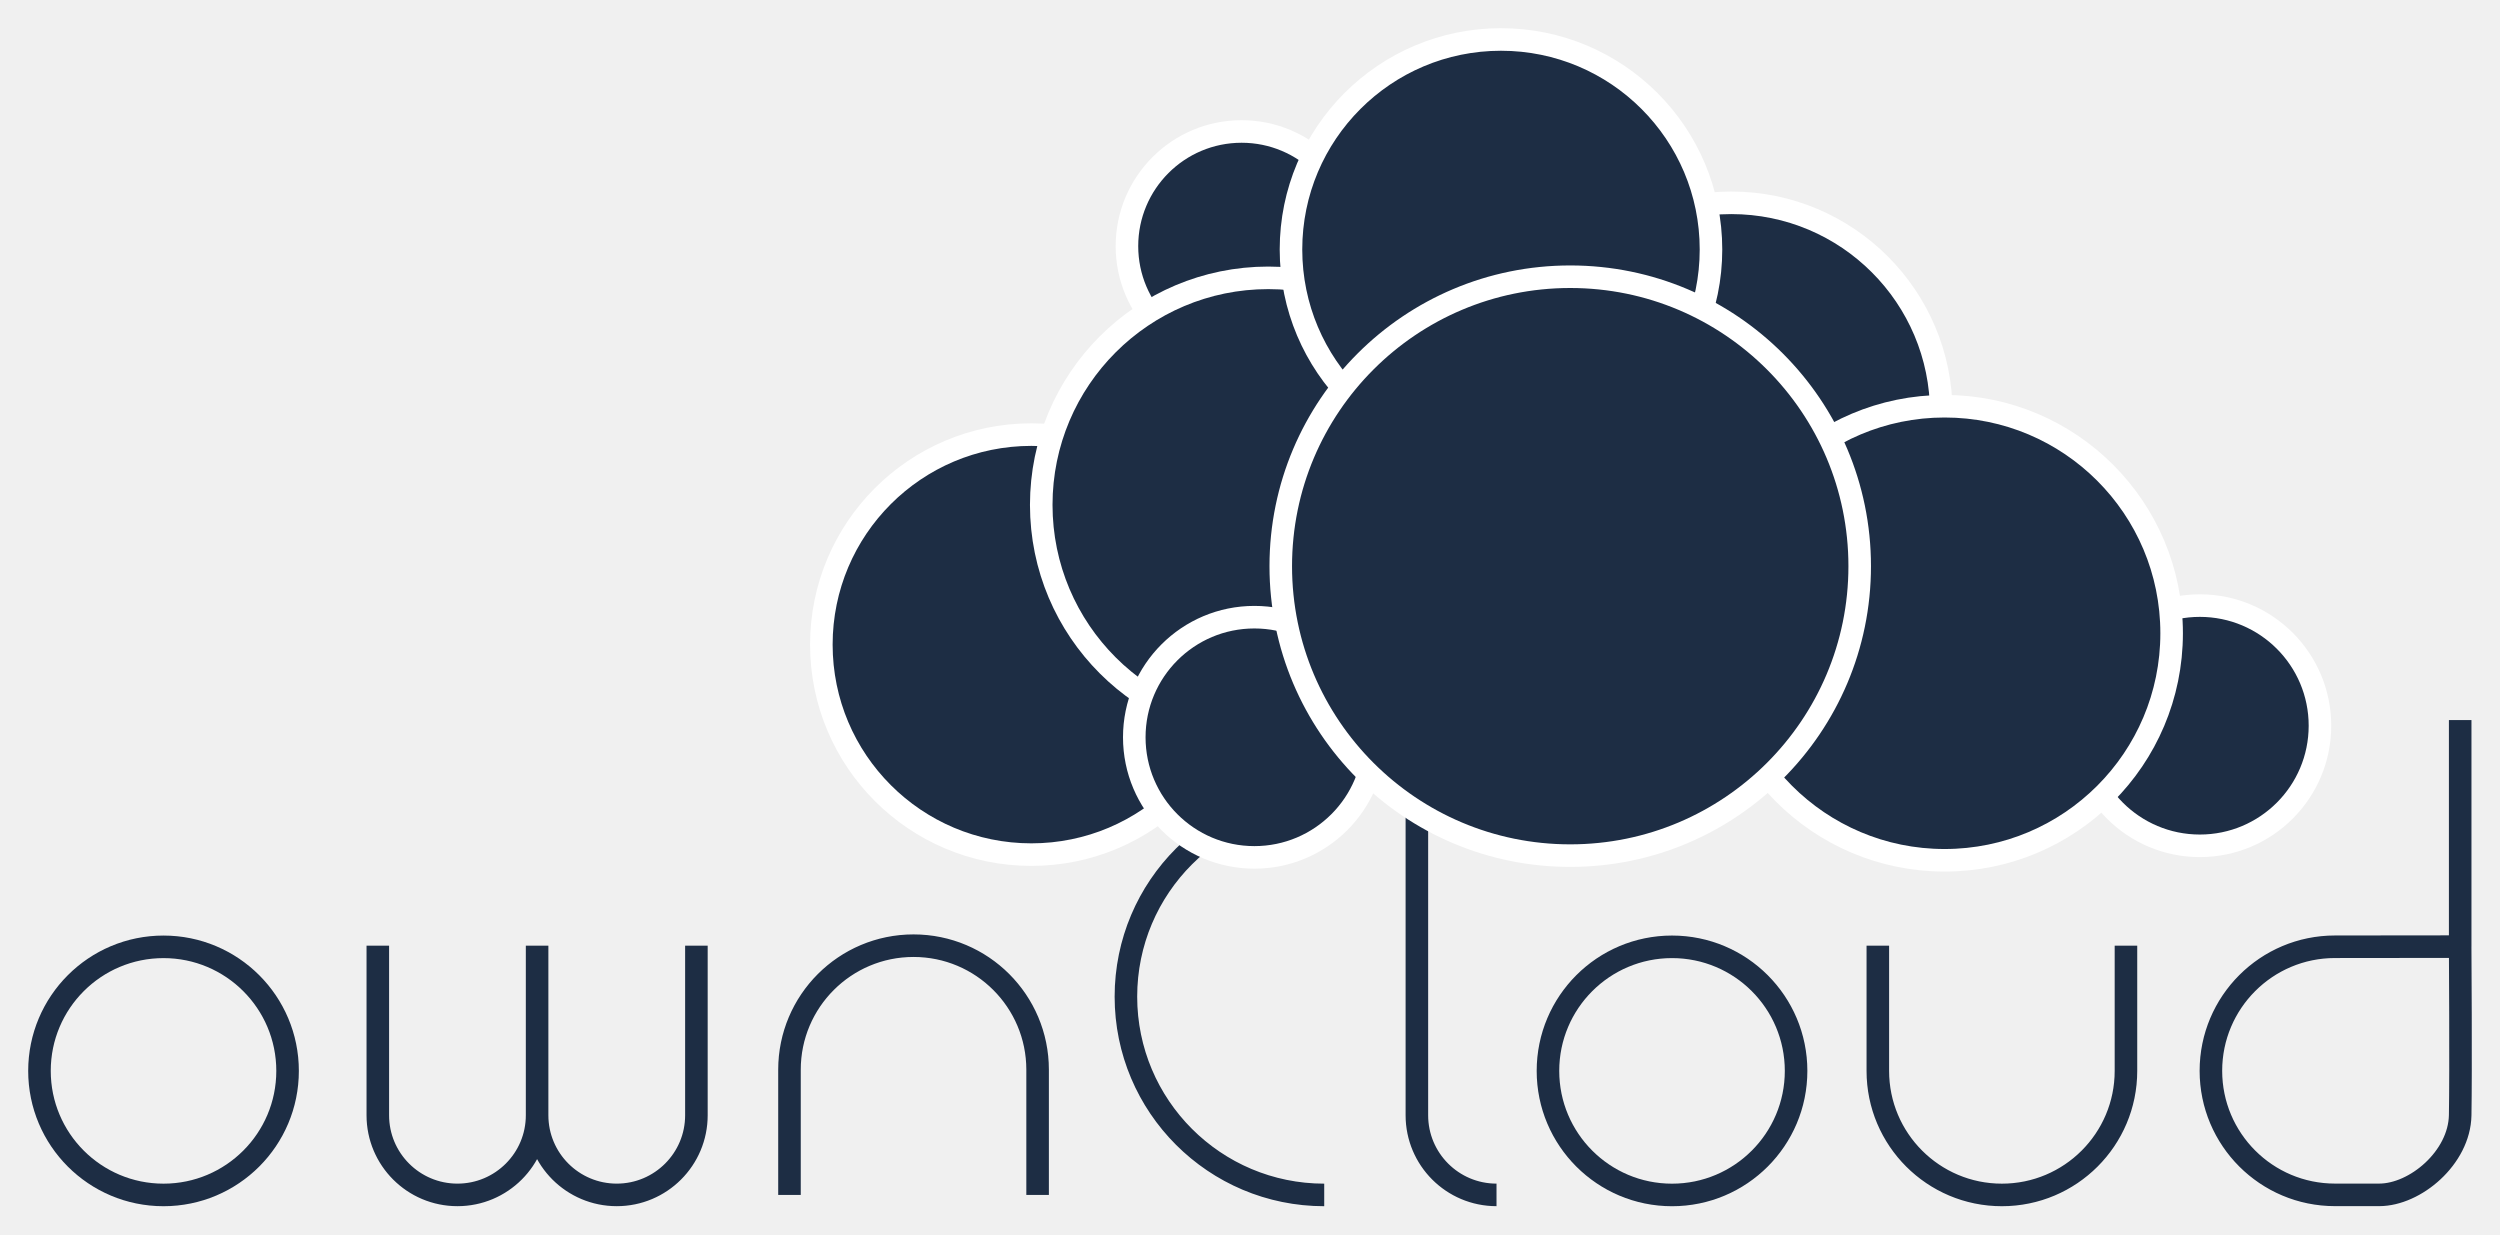
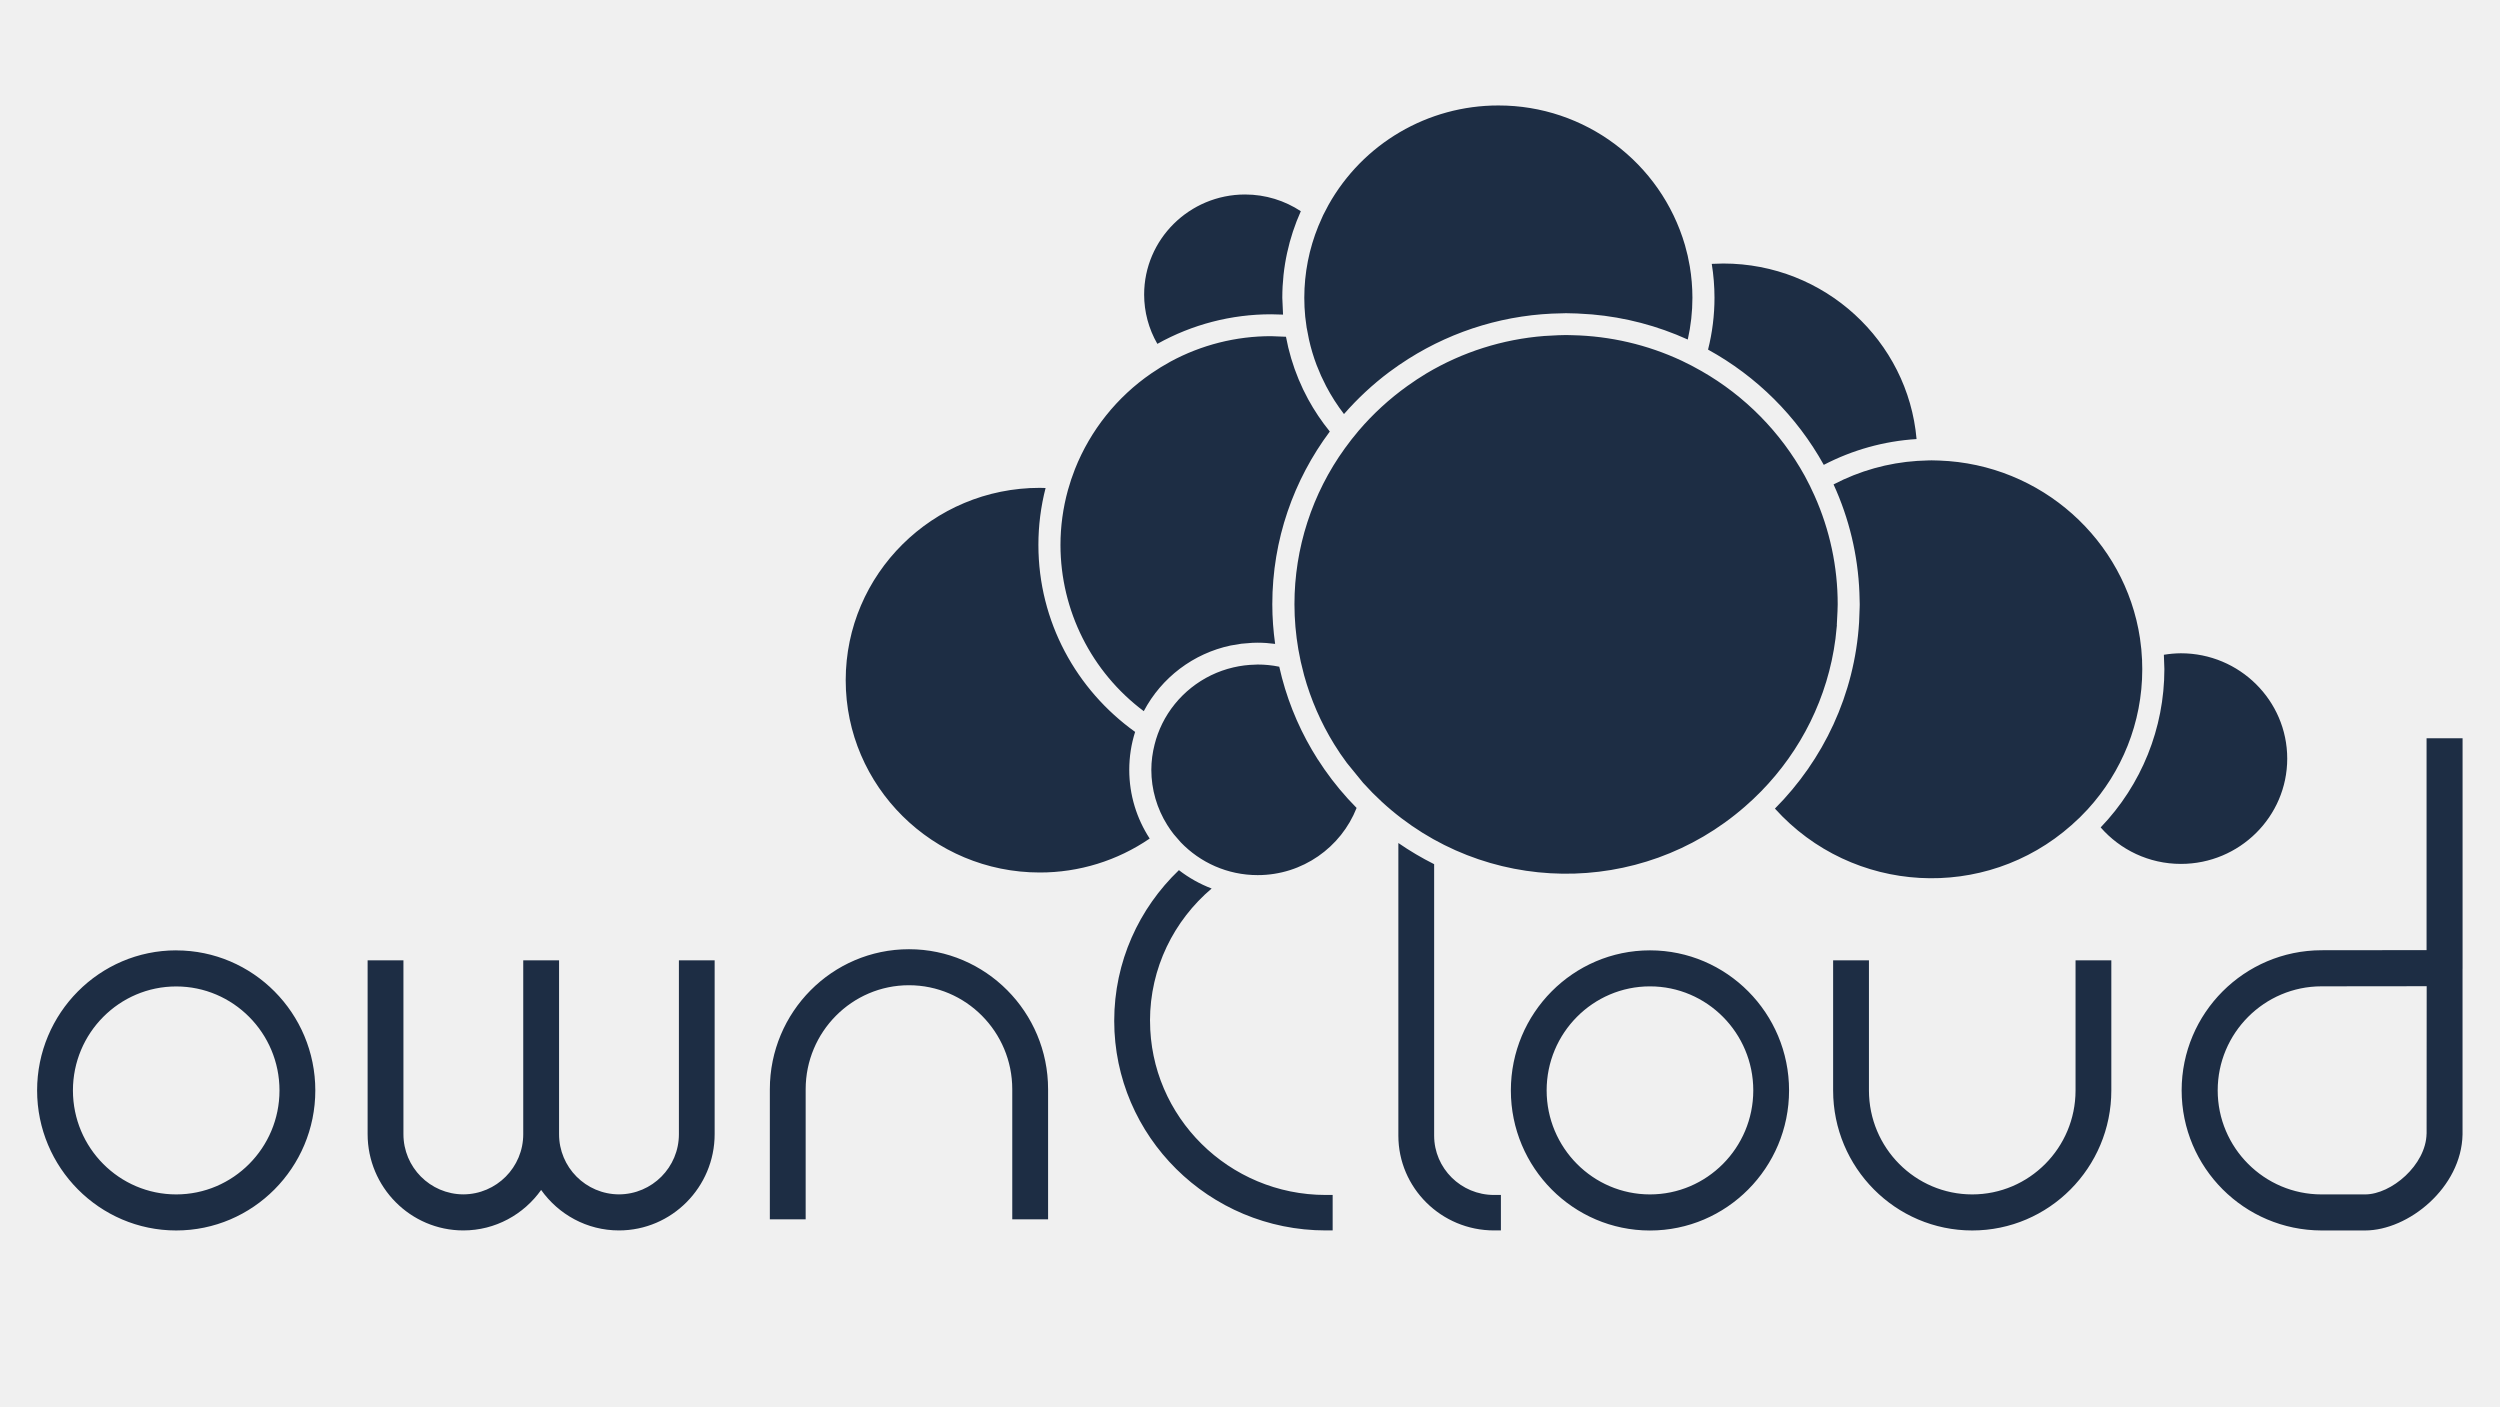
- <svg xmlns="http://www.w3.org/2000/svg" width="443.343" height="218.909">
-   <g>
-     <circle cx="28.999" cy="189.908" r="21.999" fill="none" stroke="#1d2d44" stroke-width="4" />
-     <circle cx="296.512" cy="189.908" r="22.001" fill="none" stroke="#1d2d44" stroke-width="4" />
-     <path d="M67 167.703v30.074c0 7.801 6.324 14.123 14.123 14.123 7.803 0 14.125-6.322 14.125-14.123v-30.074M95.248 167.703v30.074c0 7.801 6.324 14.123 14.125 14.123s14.125-6.322 14.125-14.123v-30.074M251.265 127.699v70.078c0 7.801 6.322 14.123 14.123 14.123M140.004 211.906v-22.201c0-12.15 9.85-22 22-22 12.152 0 22.002 9.85 22.002 22v22.201M333.009 167.703v22.205c0 12.148 9.85 21.998 22 21.998s22.002-9.85 22.002-21.998v-22.205M234.833 141.576c-19.421 0-35.167 15.744-35.167 35.166 0 19.422 15.746 35.164 35.167 35.164M436.283 127.699v40.172-.979M421.923 211.894h-7.848c-12.15 0-22-9.85-22-21.998 0-12.15 9.85-22 22-22l22.207-.025s.137 22.342 0 29.895c-.138 7.552-7.968 14.128-14.359 14.128z" fill="none" stroke="#1d2d44" stroke-width="4" />
-     <circle cx="220.181" cy="43.648" r="20.332" fill="#1d2d44" stroke="#fff" stroke-width="4" />
-     <circle cx="182.898" cy="114.314" r="37.242" fill="#1d2d44" stroke="#fff" stroke-width="4" />
-     <circle cx="224.912" cy="89.533" r="40.261" fill="#1d2d44" stroke="#fff" stroke-width="4" />
-     <circle cx="307.021" cy="73.209" r="37.242" fill="#1d2d44" stroke="#fff" stroke-width="4" />
-     <circle cx="266.18" cy="44.241" r="37.241" fill="#1d2d44" stroke="#fff" stroke-width="4" />
-     <circle cx="390.114" cy="128.695" r="21.3" fill="#1d2d44" stroke="#fff" stroke-width="4" />
-     <circle cx="344.85" cy="112.3" r="40.261" fill="#1d2d44" stroke="#fff" stroke-width="4" />
-     <circle cx="222.449" cy="130.748" r="21.299" fill="#1d2d44" stroke="#fff" stroke-width="4" />
-     <path d="M329.794 100.406c0 28.348-22.984 51.328-51.334 51.328s-51.333-22.98-51.333-51.328c0-28.351 22.984-51.333 51.333-51.333 28.349 0 51.334 22.982 51.334 51.333z" fill="#1d2d44" stroke="#fff" stroke-width="4" />
+ <svg xmlns="http://www.w3.org/2000/svg" width="64" height="36" fill="none">
+   <g clip-path="url(#A)" fill-rule="evenodd" fill="#1d2d44">
+     <path d="M4.511 30.577c-1.458 0-2.644-1.194-2.644-2.662s1.186-2.662 2.644-2.662 2.644 1.194 2.644 2.662-1.186 2.662-2.644 2.662zm0-6.248c-1.963 0-3.561 1.608-3.561 3.585S2.548 31.5 4.511 31.5s3.561-1.608 3.561-3.585-1.597-3.585-3.561-3.585zm12.869.255v4.448a1.54 1.54 0 0 1-1.534 1.544 1.54 1.54 0 0 1-1.534-1.544v-4.448h-.917v4.448a1.54 1.54 0 0 1-1.534 1.544 1.54 1.54 0 0 1-1.533-1.544v-4.448h-.917v4.448c0 1.36 1.099 2.467 2.45 2.467.821 0 1.547-.41 1.992-1.036.445.626 1.171 1.036 1.992 1.036 1.351 0 2.45-1.107 2.45-2.467v-4.448h-.917zm5.889-.284c-1.964 0-3.561 1.608-3.561 3.585v3.33h.917v-3.33c0-1.468 1.186-2.663 2.644-2.663s2.645 1.194 2.645 2.663v3.33h.917v-3.33c0-1.977-1.598-3.585-3.561-3.585zm18.97 6.277c-1.458 0-2.645-1.195-2.645-2.663s1.186-2.663 2.645-2.663 2.645 1.195 2.645 2.663-1.186 2.663-2.645 2.663zm0-6.248c-1.964 0-3.561 1.608-3.561 3.586s1.598 3.586 3.561 3.586 3.561-1.608 3.561-3.586-1.597-3.586-3.561-3.586zm10.895.255v3.331c0 1.468-1.186 2.662-2.645 2.662s-2.644-1.194-2.644-2.662v-3.331h-.917v3.331c0 1.977 1.597 3.585 3.561 3.585s3.561-1.608 3.561-3.585v-3.331h-.917zm8.986 4.439c-.015.8-.9 1.554-1.575 1.554h-1.113c-1.466 0-2.659-1.195-2.659-2.663s1.193-2.664 2.659-2.664l2.691-.003-.002 3.776zm.922-4.223v-5.9h-.922v5.423l-2.689.003a3.59 3.59 0 0 0-3.581 3.587 3.59 3.59 0 0 0 3.581 3.587h1.113c1.111 0 2.472-1.098 2.497-2.46V24.8zm-26.328 4.272v-6.949a7.63 7.63 0 0 1-.916-.542v7.491c0 1.338 1.099 2.427 2.449 2.427h.176v-.908h-.176c-.845 0-1.533-.681-1.533-1.519zm-7.274-2.939c0-1.354.613-2.568 1.578-3.387a3.3 3.3 0 0 1-.838-.47c-1.02.977-1.656 2.344-1.656 3.857 0 2.959 2.429 5.366 5.416 5.366h.176v-.908h-.176c-2.481 0-4.499-2-4.499-4.458zm17.582-10.13l.018-.356.005-.177a6.8 6.8 0 0 0-.593-2.78l-.121-.258-.128-.247a6.97 6.97 0 0 0-2.645-2.686l-.25-.137-.255-.127a6.96 6.96 0 0 0-2.801-.654l-.161-.004-.199.005-.357.019a6.95 6.95 0 0 0-3.016.957l-.246.155-.241.166c-.464.332-.885.718-1.253 1.15l-.18.221-.169.225a6.81 6.81 0 0 0-1.292 3.994c0 .393.035.777.099 1.152l.063.321.085.344a6.82 6.82 0 0 0 .769 1.765l.157.243.169.237.414.508.245.26.236.227a6.96 6.96 0 0 0 9.296.122l.208-.188.205-.201c1.018-1.041 1.708-2.397 1.904-3.906l.037-.352zm-13.283 3.445l-.155-.254c-.382-.653-.667-1.368-.835-2.126a2.74 2.74 0 0 0-.554-.056l-.06.003a2.74 2.74 0 0 0-.281.02 2.82 2.82 0 0 0-.279.05c-.801.186-1.466.723-1.821 1.439a2.69 2.69 0 0 0-.112.261 2.52 2.52 0 0 0-.084.272c-.053.209-.084.427-.084.651a2.66 2.66 0 0 0 .408 1.412 2.71 2.71 0 0 0 .163.233l.182.21c.496.516 1.194.84 1.969.84 1.152 0 2.137-.715 2.533-1.72a7.52 7.52 0 0 1-.823-.987l-.165-.248zm21.099-2.535l-.02-.291-.035-.286c-.379-2.509-2.524-4.453-5.138-4.546l-.196-.005-.086.002-.282.012a5.39 5.39 0 0 0-2.142.602 7.34 7.34 0 0 1 .662 2.773l.008.295-.002.086-.014.375c-.115 1.854-.916 3.526-2.155 4.77a5.4 5.4 0 0 0 7.593.423l.212-.196.202-.209c.868-.949 1.397-2.207 1.397-3.586l-.005-.217zm.993-.189a2.77 2.77 0 0 0-.436.038l.013.368a5.85 5.85 0 0 1-1.631 4.052c.499.571 1.234.934 2.055.934 1.5 0 2.721-1.21 2.721-2.696s-1.221-2.696-2.721-2.696zM33.453 8.399l.057.294c.05.223.115.441.195.652l.115.276.128.263a4.93 4.93 0 0 0 .458.716c.347-.397.734-.758 1.157-1.075l.243-.174.249-.164a7.52 7.52 0 0 1 3.937-1.166l.098-.003.281.007.383.024a7.51 7.51 0 0 1 2.453.643 4.89 4.89 0 0 0 .119-1.069 4.93 4.93 0 0 0-.067-.802l-.054-.275-.07-.271A4.97 4.97 0 0 0 38.359 2.7a4.98 4.98 0 0 0-4.351 2.549l-.135.258-.122.278a4.86 4.86 0 0 0-.361 1.838 4.94 4.94 0 0 0 .024.488l.038.289zm13.235 3.502a5.95 5.95 0 0 1 2.376-.661c-.22-2.514-2.355-4.494-4.948-4.494l-.295.009a5.47 5.47 0 0 1 .07.867 5.42 5.42 0 0 1-.165 1.328 7.54 7.54 0 0 1 2.963 2.951zm-17.407 6.304a3.29 3.29 0 0 1 2.223-1.68l.278-.046.282-.023.13-.003a3.33 3.33 0 0 1 .449.031c-.046-.332-.072-.671-.072-1.015 0-1.655.548-3.184 1.472-4.422a5.48 5.48 0 0 1-.556-.829l-.128-.251-.115-.258a5.4 5.4 0 0 1-.323-1.088l-.379-.015a5.4 5.4 0 0 0-2.579.652l-.25.145-.238.155a5.38 5.38 0 0 0-1.955 2.448l-.097.266-.083.271a5.29 5.29 0 0 0-.192 1.409 5.32 5.32 0 0 0 2.134 4.255zm-.223.531c-1.498-1.073-2.475-2.818-2.475-4.786a5.84 5.84 0 0 1 .184-1.457l-.149-.004c-2.74 0-4.968 2.209-4.968 4.924s2.229 4.923 4.968 4.923a4.97 4.97 0 0 0 2.814-.869c-.33-.507-.523-1.111-.523-1.758 0-.338.052-.665.15-.972zm.57-9.934a2.52 2.52 0 0 1-.338-1.262c0-1.412 1.159-2.561 2.584-2.561.527 0 1.017.158 1.427.428-.304.678-.474 1.428-.474 2.216l.019.431-.304-.008a5.96 5.96 0 0 0-2.912.756z" />
  </g>
+   <defs>
+     <clipPath id="A">
+       <path fill="#fff" transform="translate(.05)" d="M0 0h63.9v36H0z" />
+     </clipPath>
+   </defs>
</svg>
